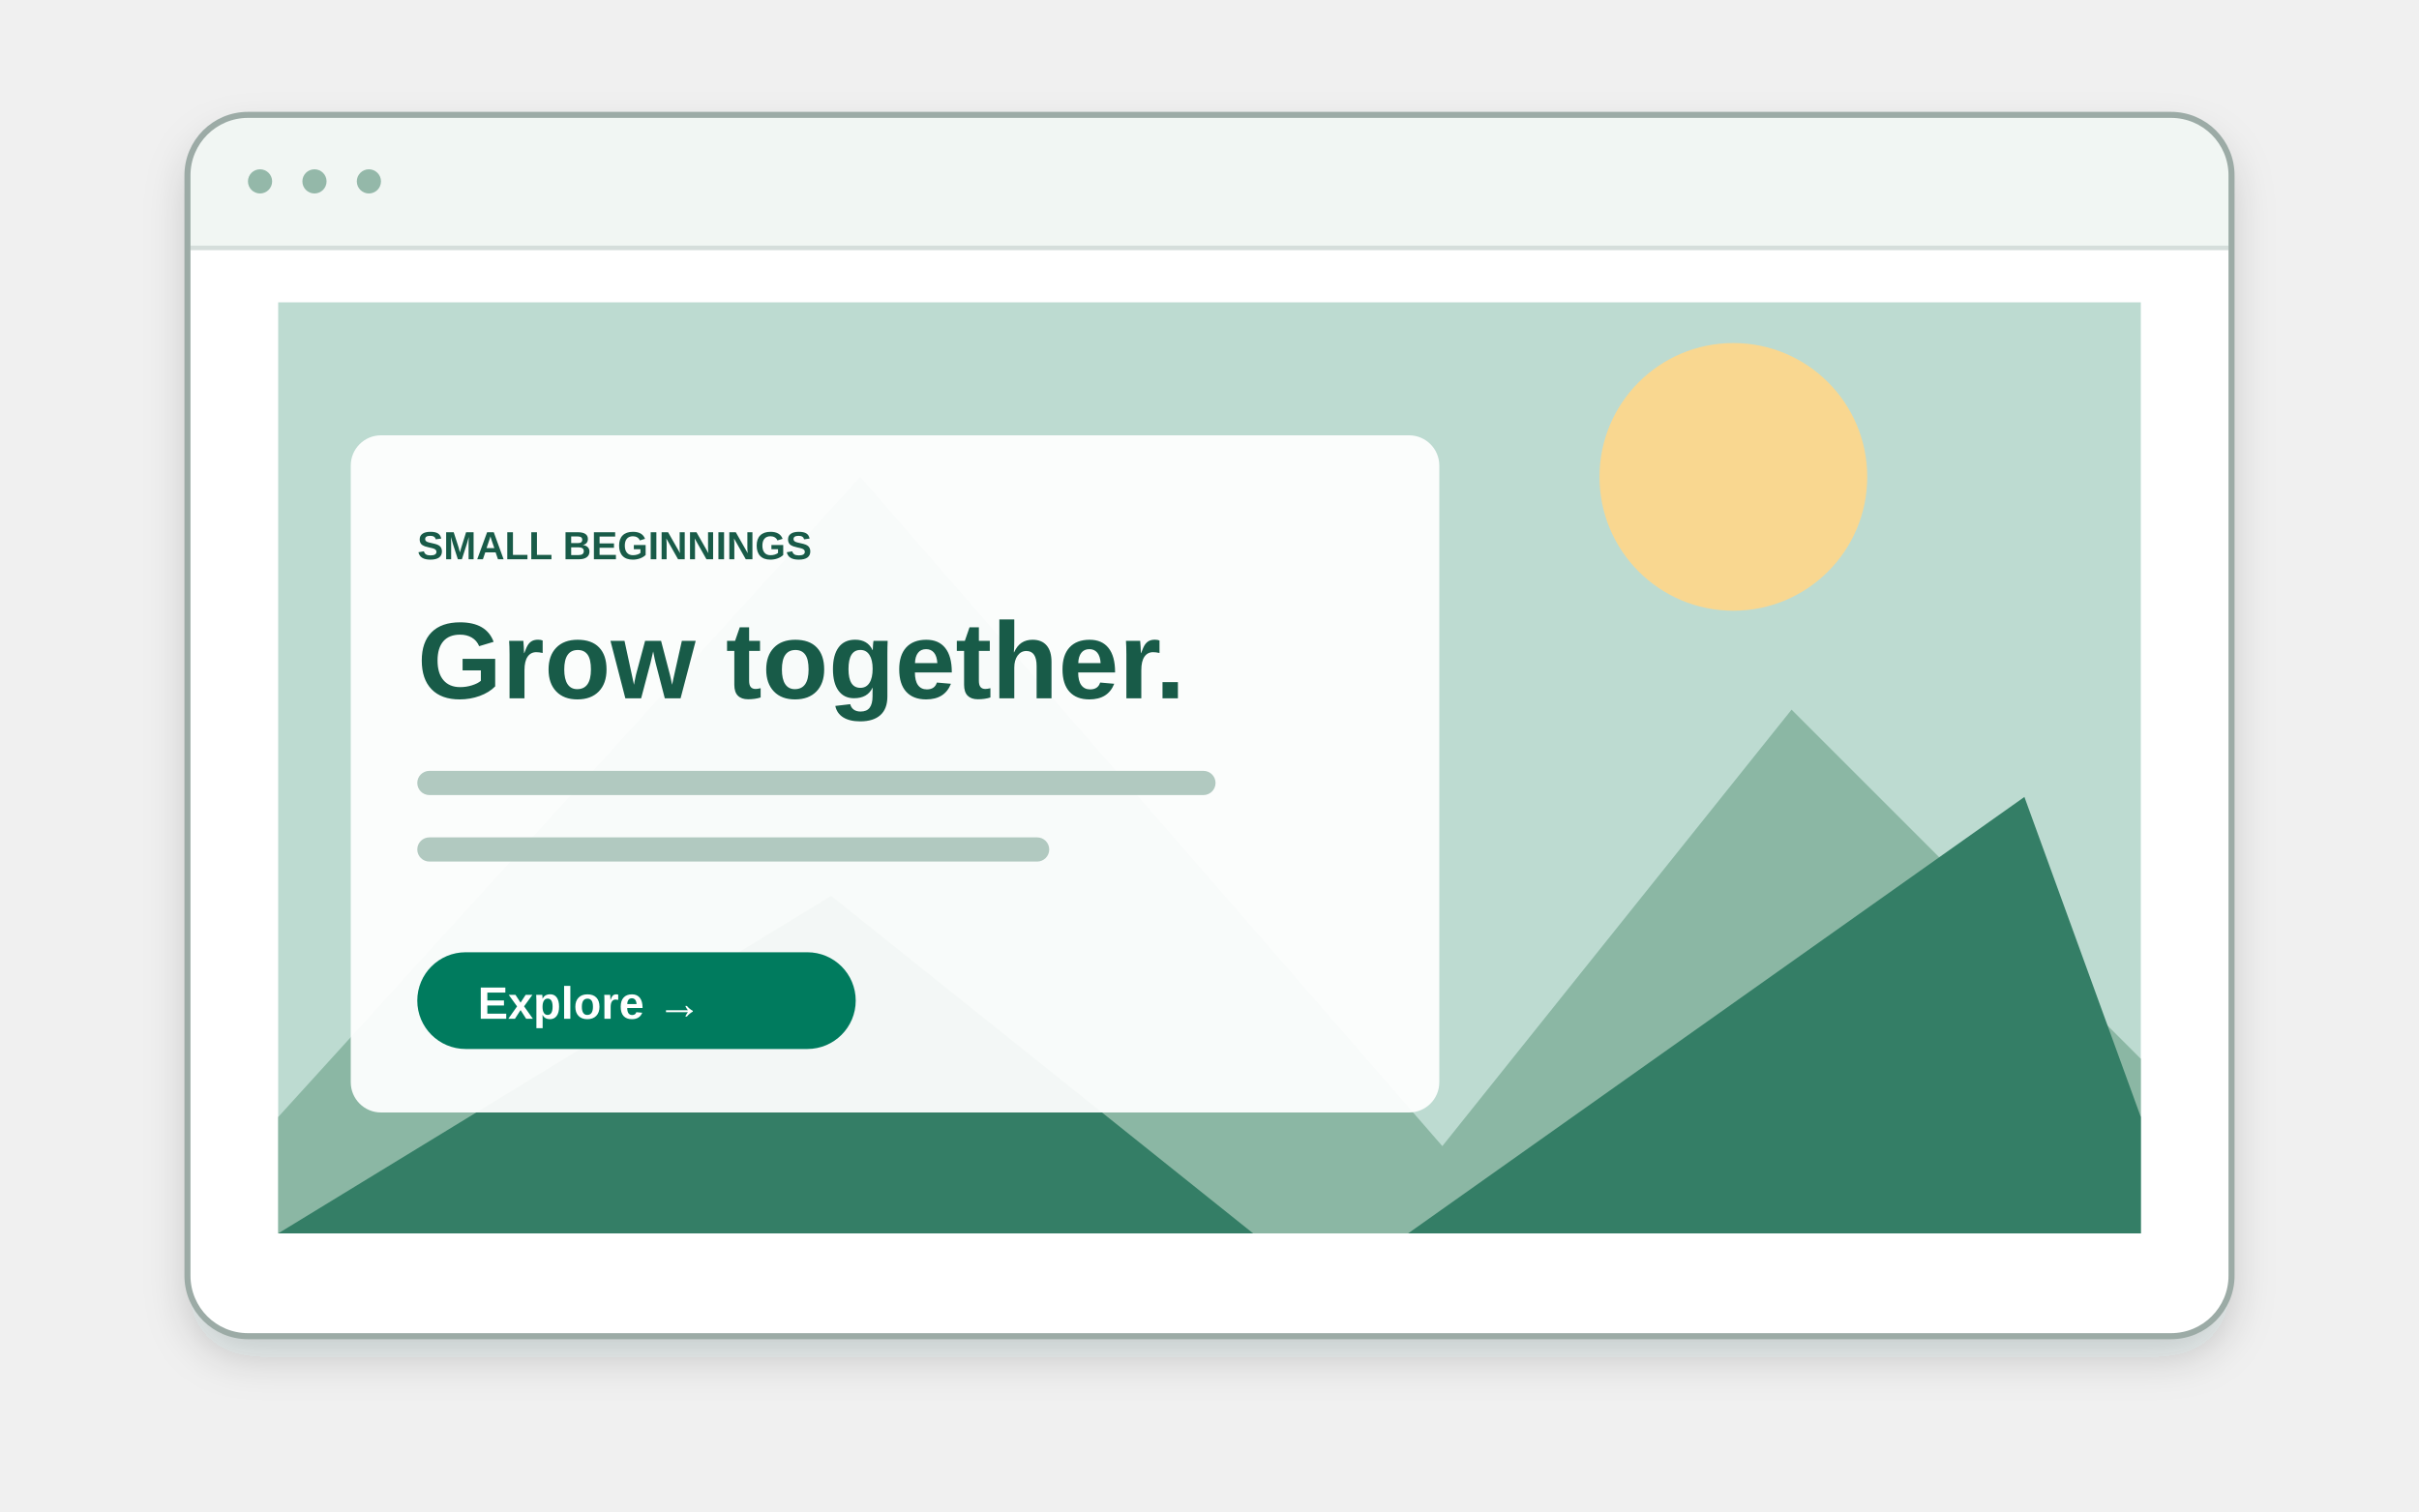
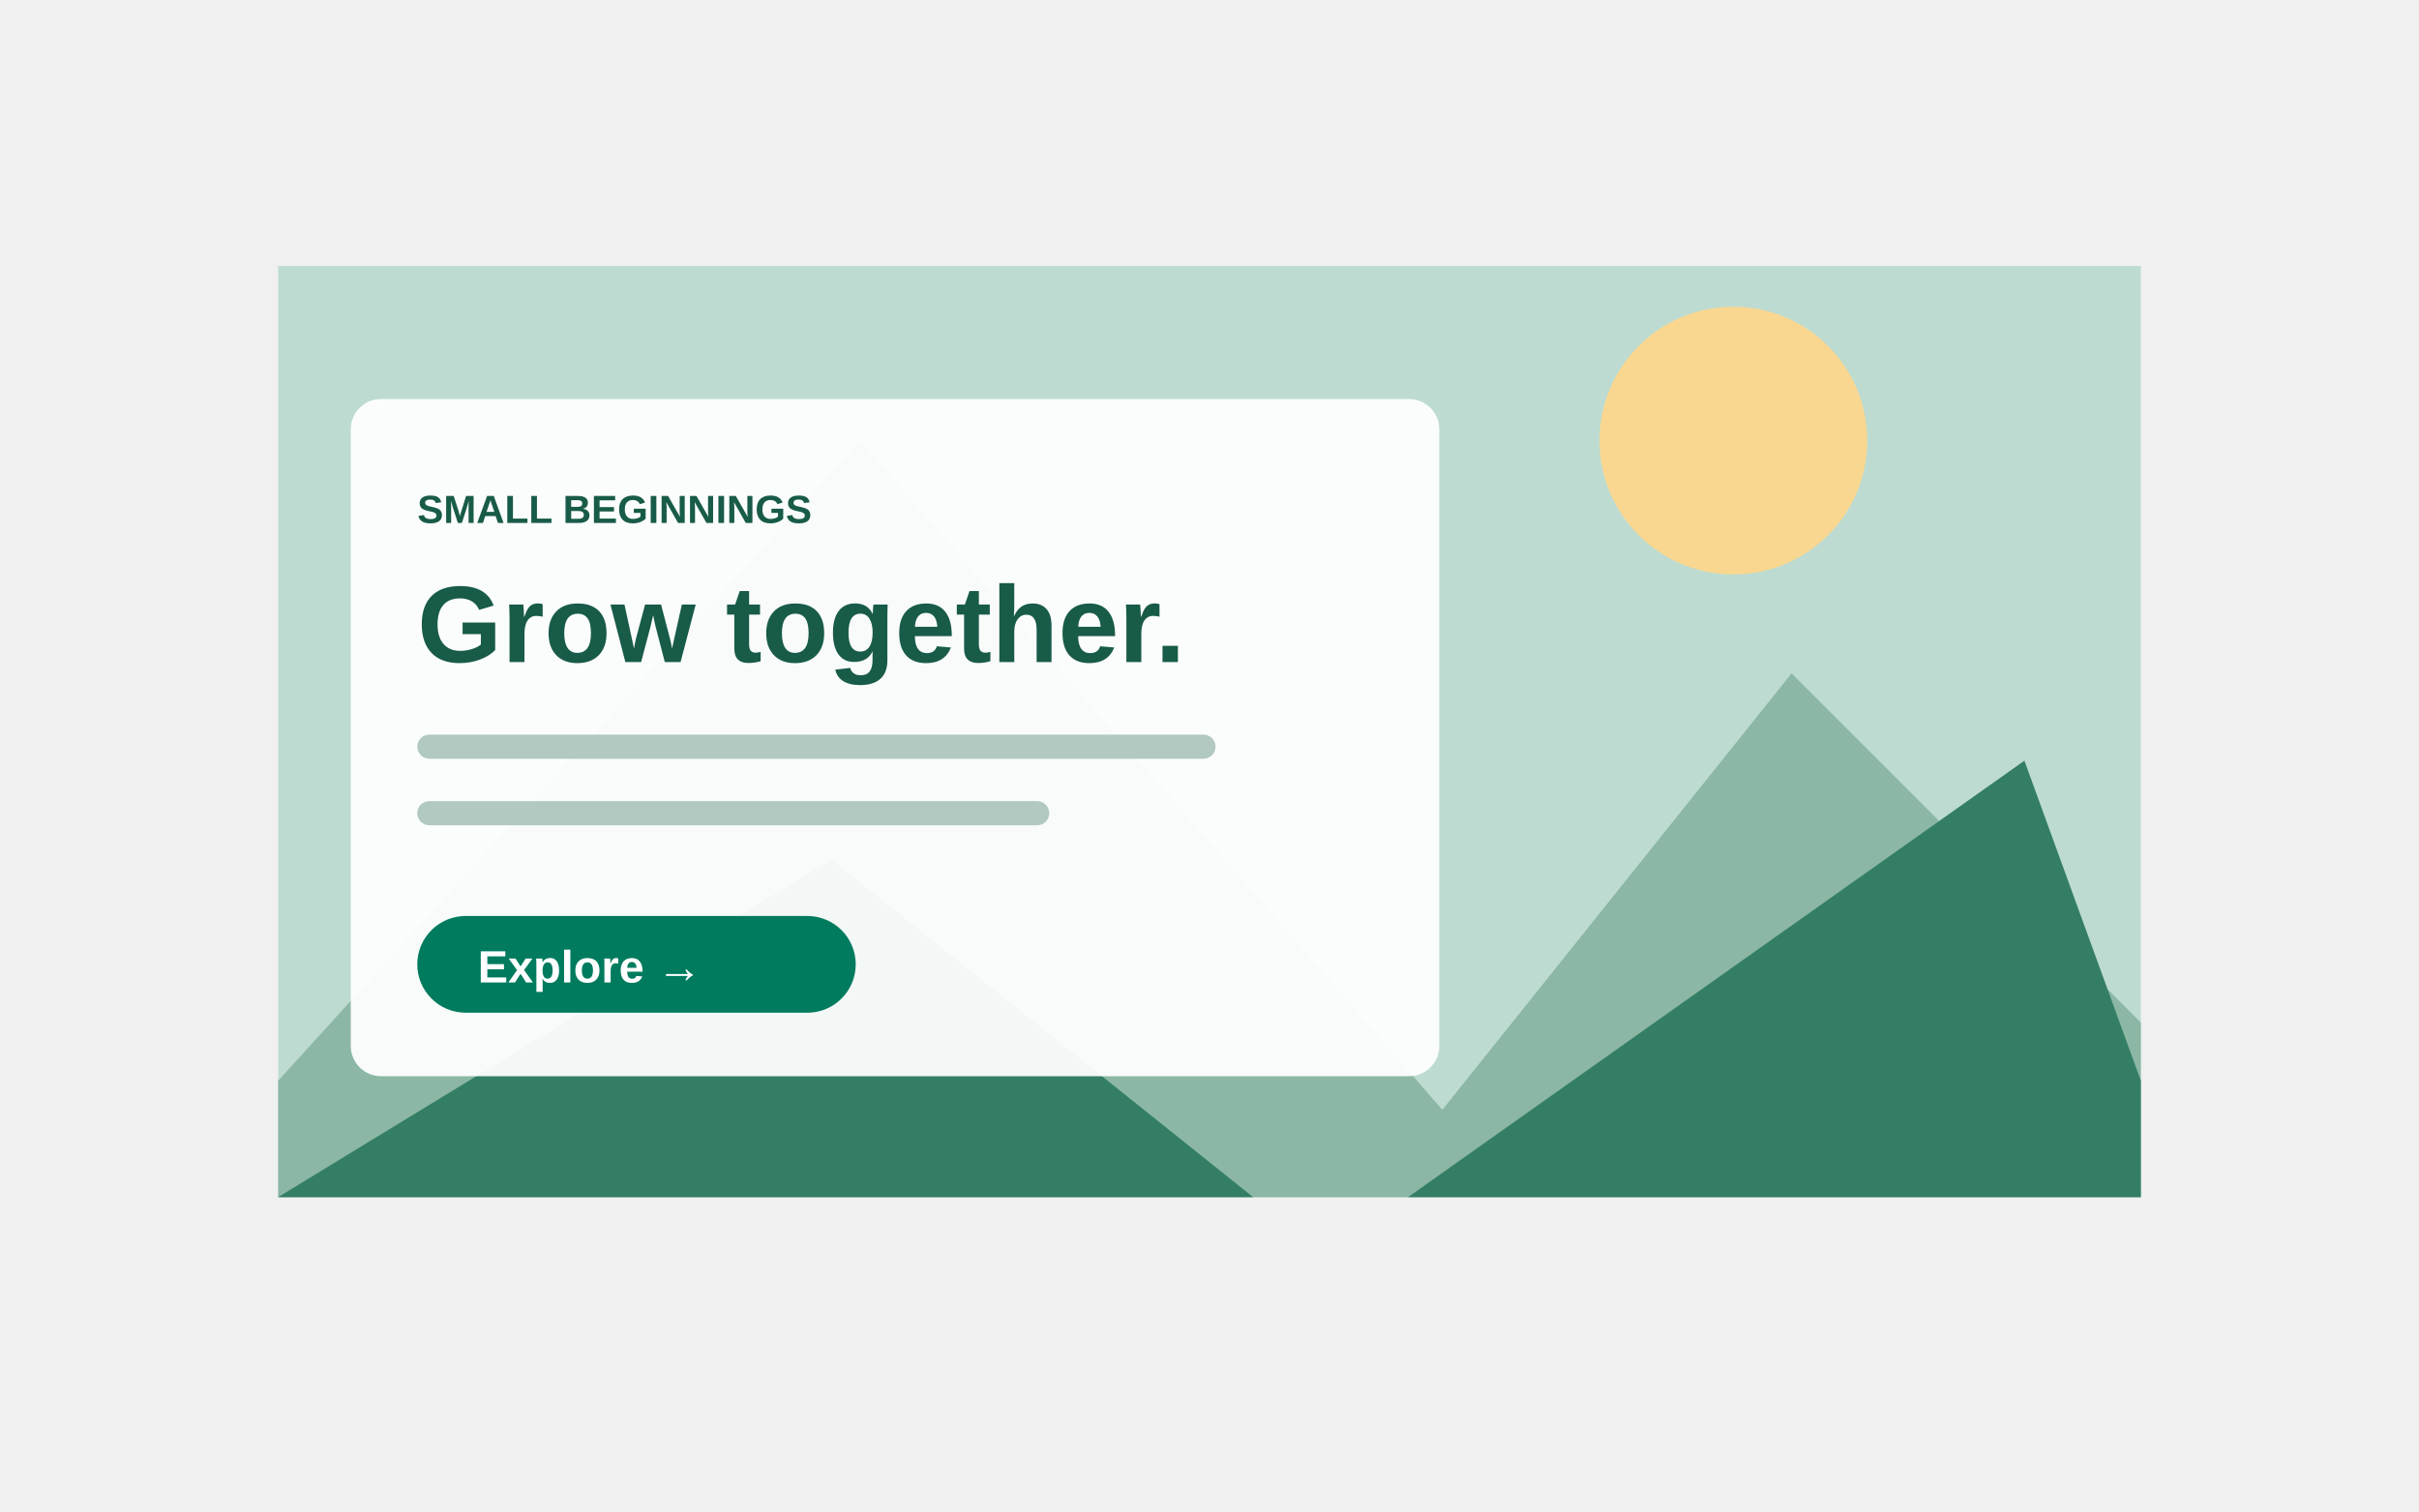
<svg xmlns="http://www.w3.org/2000/svg" width="800" height="500" viewBox="0 0 800 500">
-   <defs>
-     <clipPath id="window">
-       <rect x="62" y="82" width="676" height="360" rx="16" />
-     </clipPath>
-     <filter id="window-shadow" filterUnits="userSpaceOnUse" x="24" y="6" width="752" height="480" color-interpolation-filters="sRGB">
-       <feDropShadow dx="0" dy="7" stdDeviation="7" flood-color="#18231f" flood-opacity="0.18" />
-     </filter>
-   </defs>
-   <rect x="62" y="38" width="676" height="404" rx="20" fill="#fff" filter="url(#window-shadow)" />
-   <rect x="62" y="38" width="676" height="44" rx="20" fill="#f1f6f3" />
-   <path d="M62 66h676v16H62" fill="#f1f6f3" />
-   <circle cx="86" cy="60" r="4" fill="#94b8a9" />
-   <circle cx="104" cy="60" r="4" fill="#94b8a9" />
-   <circle cx="122" cy="60" r="4" fill="#94b8a9" />
-   <path d="M63 82h674" stroke="#d5dedb" stroke-width="1.5" />
-   <g clip-path="url(#window)">
+   <g transform="translate(0 -12)">
    <svg x="92" y="100" width="616" height="308" viewBox="0 0 320 180" preserveAspectRatio="xMidYMid slice">
      <rect width="320" height="180" fill="#bddbd1" />
      <circle cx="250" cy="40" r="23" fill="#f9d790" />
      <path d="M0 150 100 40 200 155 260 80 320 140V180H0" fill="#8bb7a4" />
      <path d="M0 170 95 112 180 180 300 95 320 150V180H0" fill="#347e66" />
    </svg>
    <rect x="116" y="144" width="360" height="224" rx="10" fill="#fffffff0" />
    <text x="138" y="185" font-family="Arial, sans-serif" font-size="13" font-weight="700" fill="#185b48">SMALL BEGINNINGS</text>
    <text x="138" y="231" font-family="Arial, sans-serif" font-size="36" font-weight="700" fill="#185b48">Grow together.</text>
    <rect x="138" y="255" width="264" height="8" rx="4" fill="#b1c9c0" />
    <rect x="138" y="277" width="209" height="8" rx="4" fill="#b1c9c0" />
    <rect x="138" y="315" width="145" height="32" rx="16" fill="#007b5e" />
    <text x="158" y="337" font-family="Arial, sans-serif" font-size="15" font-weight="700" fill="#fff">Explore →</text>
  </g>
-   <rect x="62" y="38" width="676" height="404" rx="20" fill="none" stroke="#9caba6" stroke-width="2" />
</svg>
